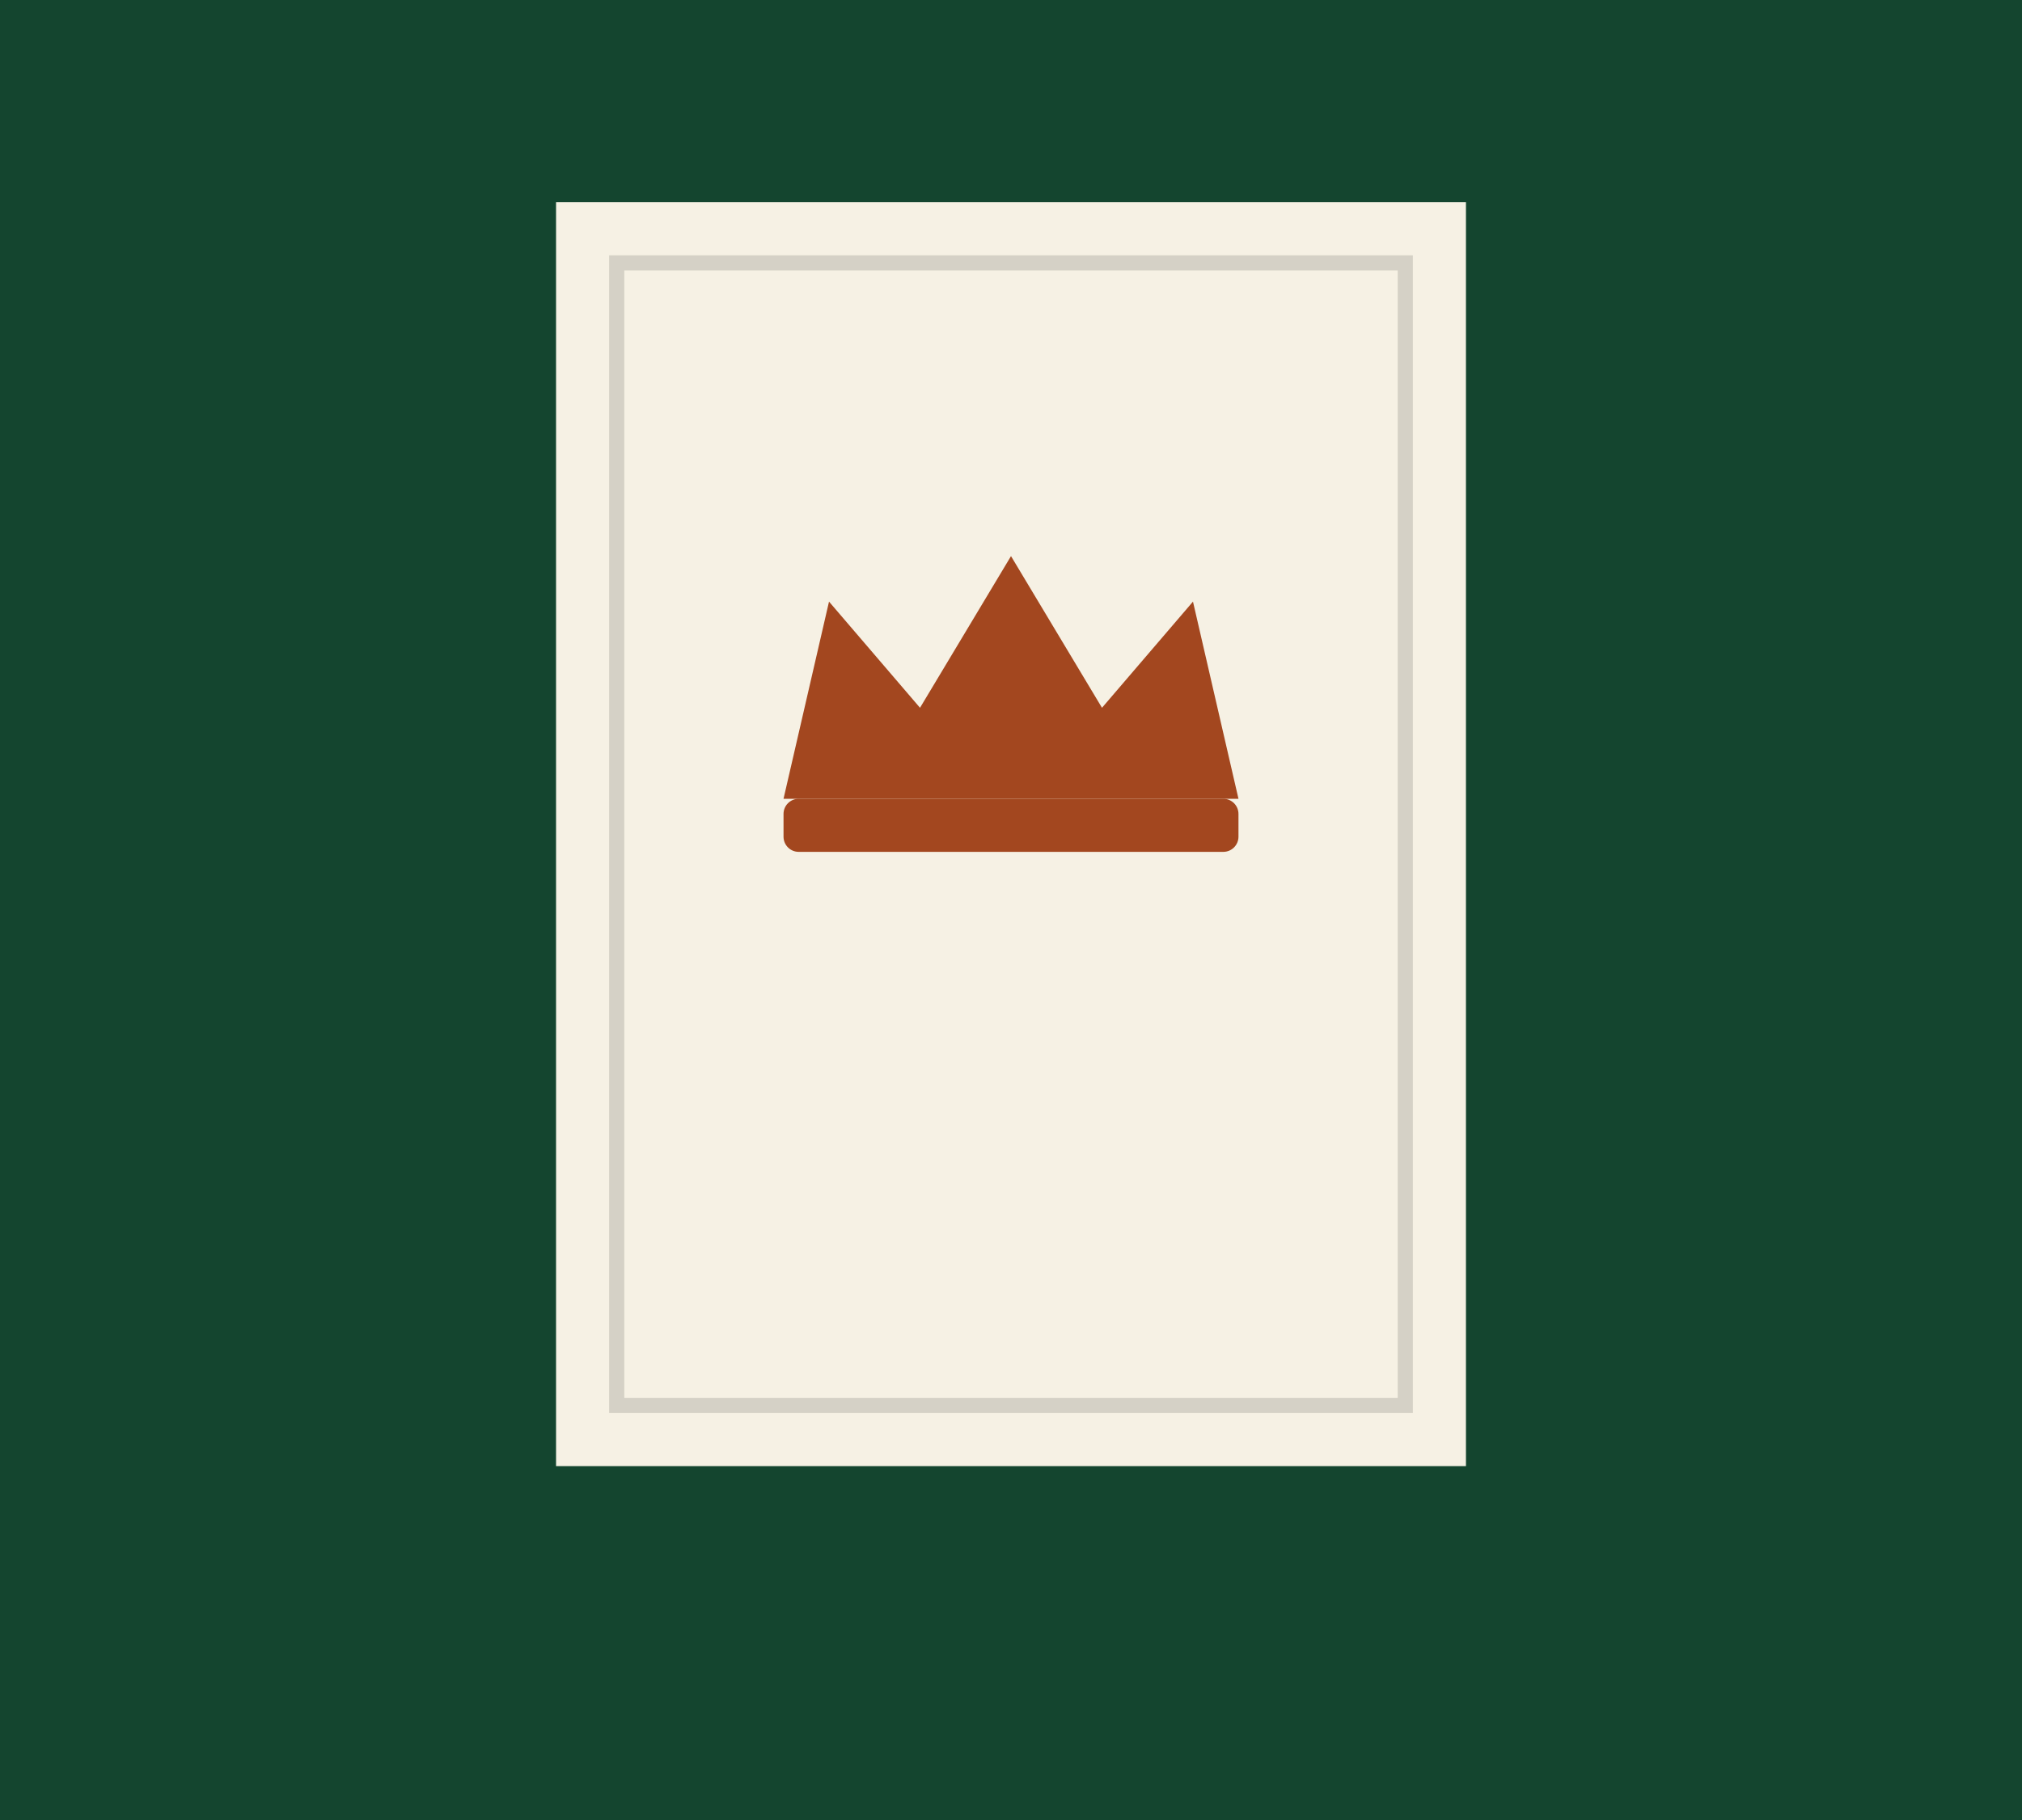
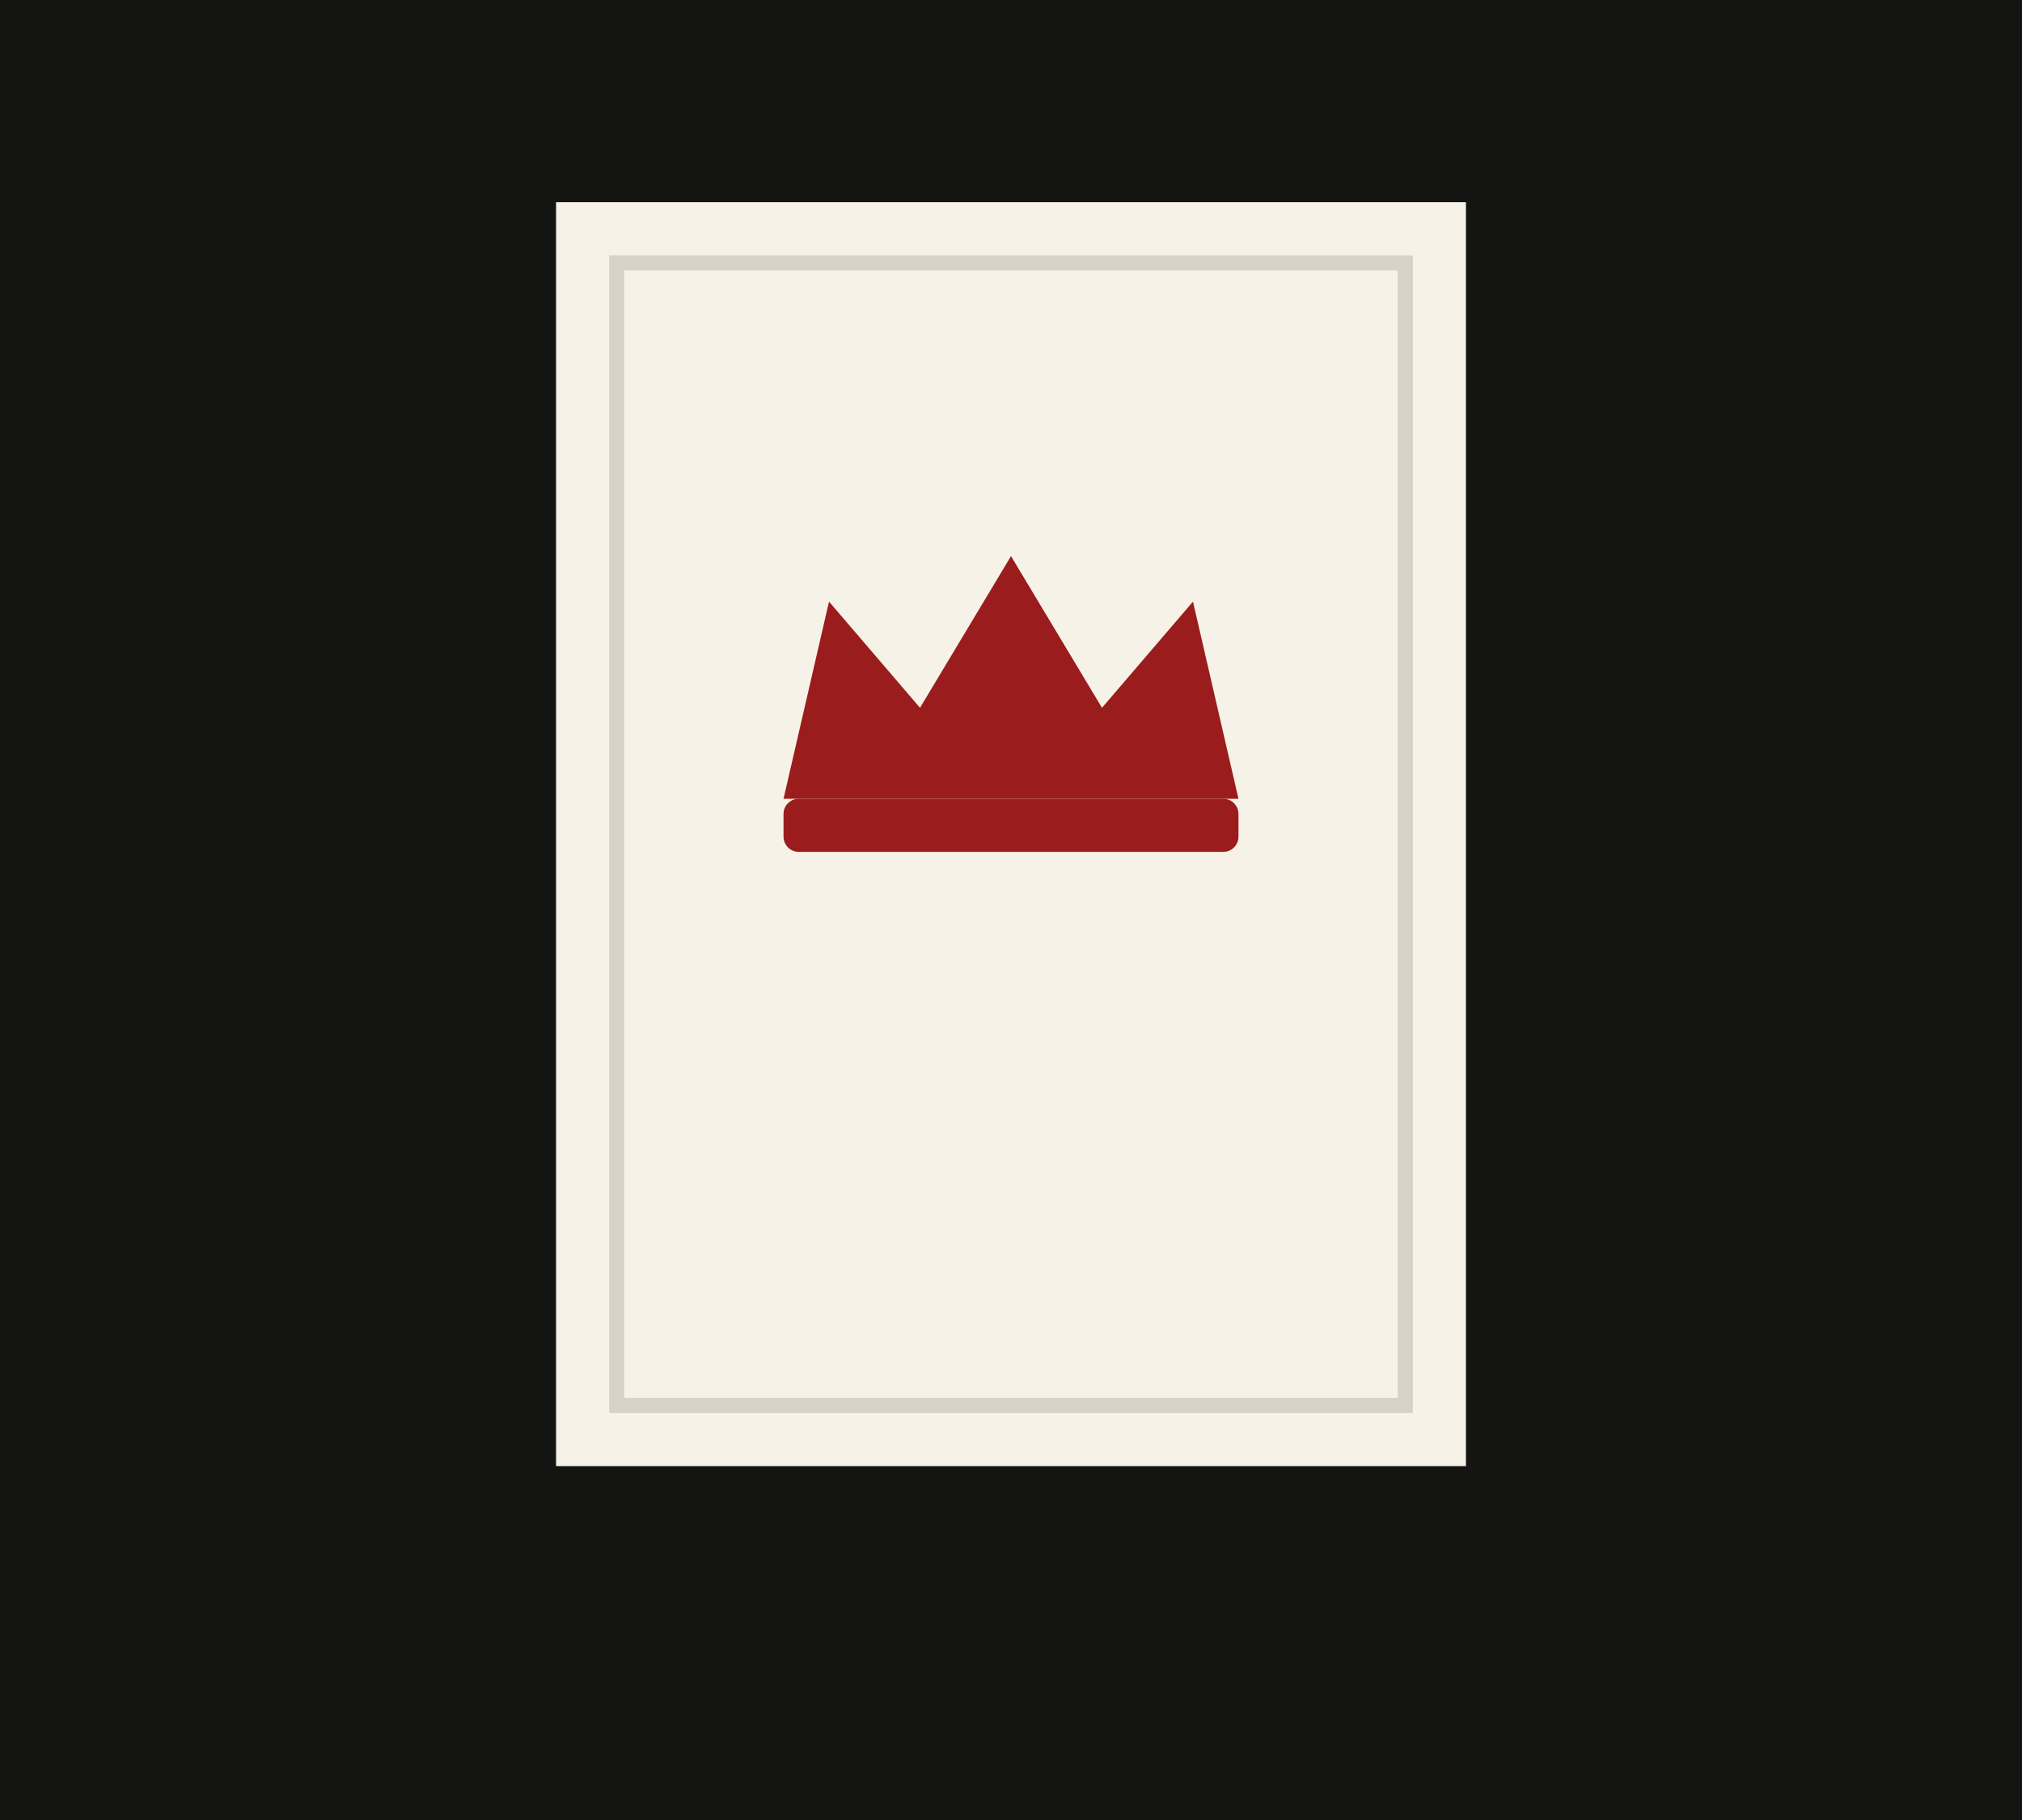
<svg xmlns="http://www.w3.org/2000/svg" viewBox="0 0 400 360">
-   <rect width="400" height="360" fill="#14452f" />
-   <rect x="110" y="40" width="180" height="250" fill="#f6f1e4" />
+   <rect width="400" height="360" fill="#141412" />
+   <rect x="110" y="40" width="180" height="250" fill="#f7f2e7" />
  <rect x="122" y="52" width="156" height="226" fill="none" stroke="#00000022" stroke-width="3" />
-   <g transform="translate(155 110) scale(1.5)" fill="#a3471f">
+   <g transform="translate(155 110) scale(1.5)" fill="#9b1c1c">
    <path d="M0 32 L6 6 L18 20 L30 0 L42 20 L54 6 L60 32 Z" />
    <rect y="32" width="60" height="7" rx="2" />
  </g>
</svg>
